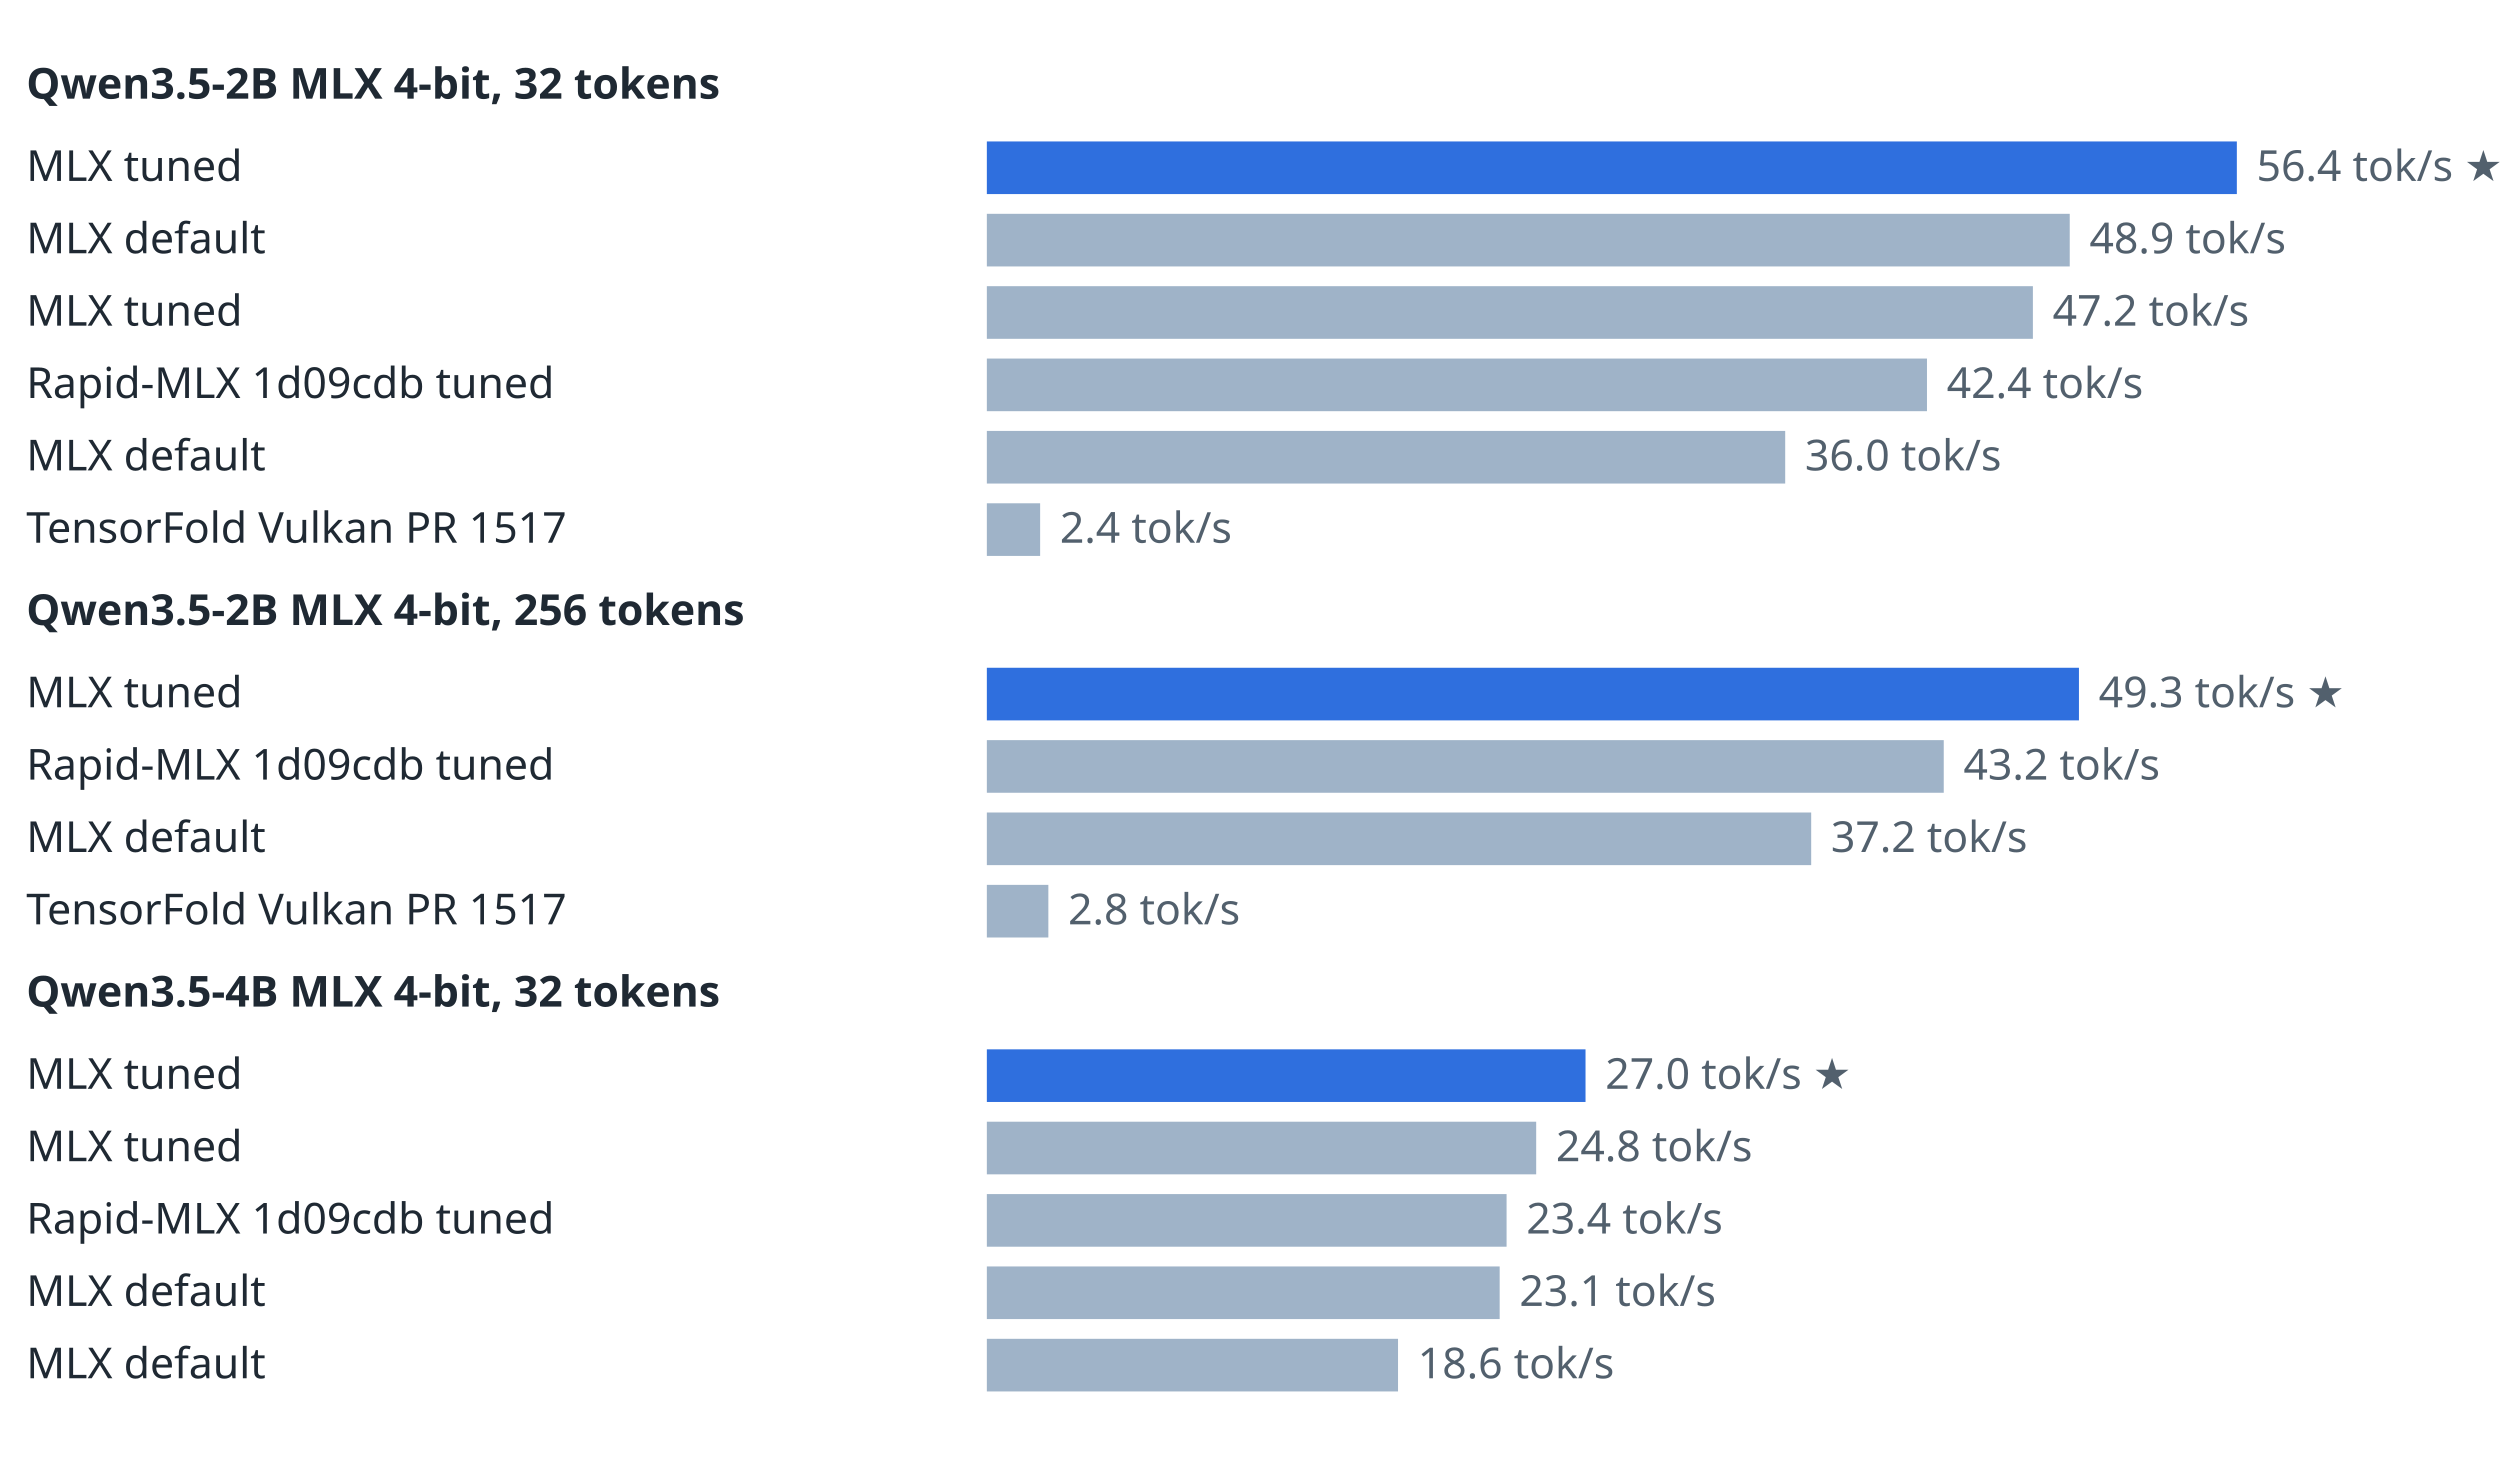
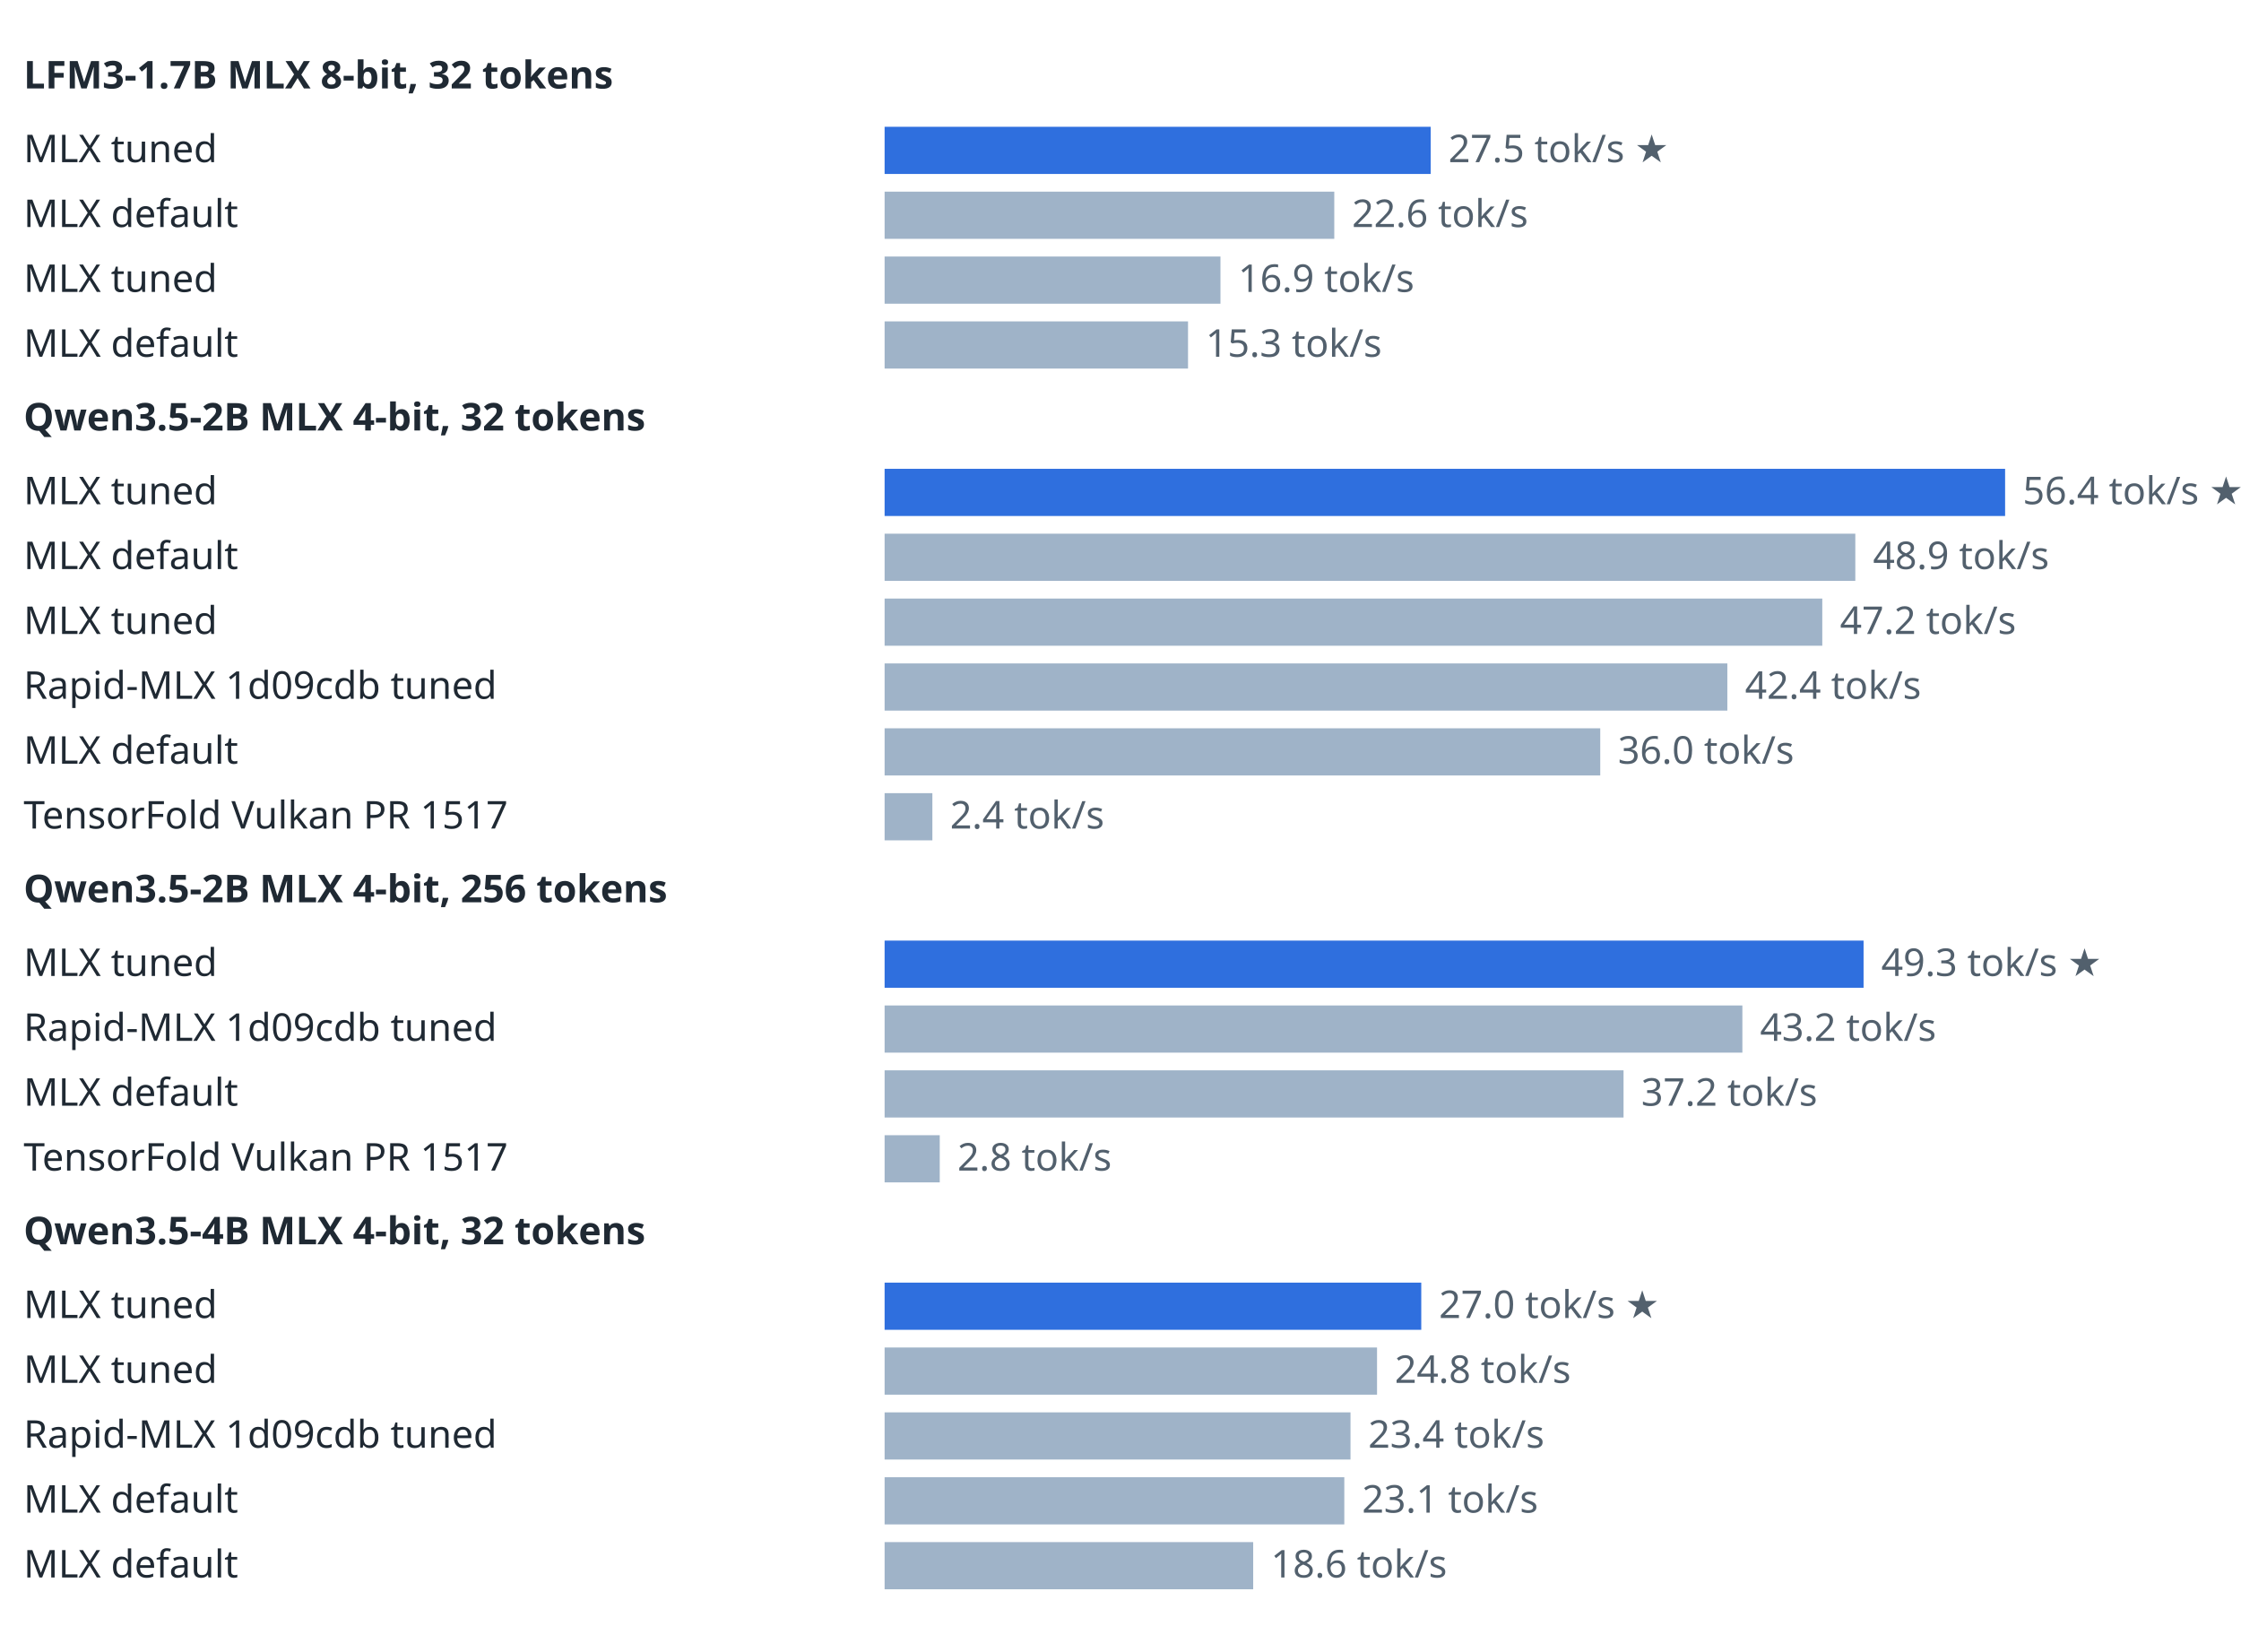
- <svg xmlns="http://www.w3.org/2000/svg" width="760" height="444" viewBox="0 0 760 444">
+ <svg xmlns="http://www.w3.org/2000/svg" width="760" height="560" viewBox="0 0 760 560">
  <style>text{font:13px sans-serif;fill:#1f2933}.h{font-weight:600}.v{fill:#52606d}.bar{fill:#9fb3c8}.best{fill:#2f6fde}@media (prefers-color-scheme:dark){text{fill:#e4e7eb}.v{fill:#cbd2d9}.bar{fill:#52606d}.best{fill:#5b9bf8}}</style>
-   <text x="8" y="30" class="h">Qwen3.5-2B MLX 4-bit, 32 tokens</text>
+   <text x="8" y="30" class="h">LFM3-1.7B MLX 8-bit, 32 tokens</text>
  <text x="8" y="55" class="l">MLX tuned</text>
-   <rect x="300" y="43" width="380.0" height="16" class="best" />
-   <text x="686.0" y="55" class="v">56.4 tok/s ★</text>
+   <rect x="300" y="43" width="185.2" height="16" class="best" />
+   <text x="491.2" y="55" class="v">27.5 tok/s ★</text>
  <text x="8" y="77" class="l">MLX default</text>
-   <rect x="300" y="65" width="329.2" height="16" class="bar" />
-   <text x="635.2" y="77" class="v">48.9 tok/s</text>
+   <rect x="300" y="65" width="152.5" height="16" class="bar" />
+   <text x="458.5" y="77" class="v">22.6 tok/s</text>
  <text x="8" y="99" class="l">MLX tuned</text>
-   <rect x="300" y="87" width="318.0" height="16" class="bar" />
-   <text x="624.0" y="99" class="v">47.2 tok/s</text>
-   <text x="8" y="121" class="l">Rapid-MLX 1d09cdb tuned</text>
-   <rect x="300" y="109" width="285.8" height="16" class="bar" />
-   <text x="591.8" y="121" class="v">42.4 tok/s</text>
-   <text x="8" y="143" class="l">MLX default</text>
-   <rect x="300" y="131" width="242.7" height="16" class="bar" />
-   <text x="548.7" y="143" class="v">36.0 tok/s</text>
-   <text x="8" y="165" class="l">TensorFold Vulkan PR 1517</text>
-   <rect x="300" y="153" width="16.2" height="16" class="bar" />
-   <text x="322.2" y="165" class="v">2.4 tok/s</text>
-   <text x="8" y="190" class="h">Qwen3.5-2B MLX 4-bit, 256 tokens</text>
+   <rect x="300" y="87" width="113.9" height="16" class="bar" />
+   <text x="419.9" y="99" class="v">16.9 tok/s</text>
+   <text x="8" y="121" class="l">MLX default</text>
+   <rect x="300" y="109" width="102.9" height="16" class="bar" />
+   <text x="408.9" y="121" class="v">15.3 tok/s</text>
+   <text x="8" y="146" class="h">Qwen3.5-2B MLX 4-bit, 32 tokens</text>
+   <text x="8" y="171" class="l">MLX tuned</text>
+   <rect x="300" y="159" width="380.0" height="16" class="best" />
+   <text x="686.0" y="171" class="v">56.4 tok/s ★</text>
+   <text x="8" y="193" class="l">MLX default</text>
+   <rect x="300" y="181" width="329.2" height="16" class="bar" />
+   <text x="635.2" y="193" class="v">48.9 tok/s</text>
  <text x="8" y="215" class="l">MLX tuned</text>
-   <rect x="300" y="203" width="332.0" height="16" class="best" />
-   <text x="638.0" y="215" class="v">49.3 tok/s ★</text>
+   <rect x="300" y="203" width="318.0" height="16" class="bar" />
+   <text x="624.0" y="215" class="v">47.2 tok/s</text>
  <text x="8" y="237" class="l">Rapid-MLX 1d09cdb tuned</text>
-   <rect x="300" y="225" width="290.9" height="16" class="bar" />
-   <text x="596.9" y="237" class="v">43.2 tok/s</text>
+   <rect x="300" y="225" width="285.8" height="16" class="bar" />
+   <text x="591.8" y="237" class="v">42.4 tok/s</text>
  <text x="8" y="259" class="l">MLX default</text>
-   <rect x="300" y="247" width="250.6" height="16" class="bar" />
-   <text x="556.6" y="259" class="v">37.2 tok/s</text>
+   <rect x="300" y="247" width="242.7" height="16" class="bar" />
+   <text x="548.7" y="259" class="v">36.0 tok/s</text>
  <text x="8" y="281" class="l">TensorFold Vulkan PR 1517</text>
-   <rect x="300" y="269" width="18.7" height="16" class="bar" />
-   <text x="324.7" y="281" class="v">2.8 tok/s</text>
-   <text x="8" y="306" class="h">Qwen3.5-4B MLX 4-bit, 32 tokens</text>
+   <rect x="300" y="269" width="16.2" height="16" class="bar" />
+   <text x="322.2" y="281" class="v">2.4 tok/s</text>
+   <text x="8" y="306" class="h">Qwen3.5-2B MLX 4-bit, 256 tokens</text>
  <text x="8" y="331" class="l">MLX tuned</text>
-   <rect x="300" y="319" width="182.0" height="16" class="best" />
-   <text x="488.0" y="331" class="v">27.0 tok/s ★</text>
-   <text x="8" y="353" class="l">MLX tuned</text>
-   <rect x="300" y="341" width="167.0" height="16" class="bar" />
-   <text x="473.0" y="353" class="v">24.8 tok/s</text>
-   <text x="8" y="375" class="l">Rapid-MLX 1d09cdb tuned</text>
-   <rect x="300" y="363" width="158.0" height="16" class="bar" />
-   <text x="464.0" y="375" class="v">23.4 tok/s</text>
-   <text x="8" y="397" class="l">MLX default</text>
-   <rect x="300" y="385" width="155.9" height="16" class="bar" />
-   <text x="461.9" y="397" class="v">23.1 tok/s</text>
-   <text x="8" y="419" class="l">MLX default</text>
-   <rect x="300" y="407" width="125.0" height="16" class="bar" />
-   <text x="431.0" y="419" class="v">18.6 tok/s</text>
+   <rect x="300" y="319" width="332.0" height="16" class="best" />
+   <text x="638.0" y="331" class="v">49.3 tok/s ★</text>
+   <text x="8" y="353" class="l">Rapid-MLX 1d09cdb tuned</text>
+   <rect x="300" y="341" width="290.9" height="16" class="bar" />
+   <text x="596.9" y="353" class="v">43.2 tok/s</text>
+   <text x="8" y="375" class="l">MLX default</text>
+   <rect x="300" y="363" width="250.6" height="16" class="bar" />
+   <text x="556.6" y="375" class="v">37.2 tok/s</text>
+   <text x="8" y="397" class="l">TensorFold Vulkan PR 1517</text>
+   <rect x="300" y="385" width="18.7" height="16" class="bar" />
+   <text x="324.7" y="397" class="v">2.8 tok/s</text>
+   <text x="8" y="422" class="h">Qwen3.5-4B MLX 4-bit, 32 tokens</text>
+   <text x="8" y="447" class="l">MLX tuned</text>
+   <rect x="300" y="435" width="182.0" height="16" class="best" />
+   <text x="488.0" y="447" class="v">27.0 tok/s ★</text>
+   <text x="8" y="469" class="l">MLX tuned</text>
+   <rect x="300" y="457" width="167.0" height="16" class="bar" />
+   <text x="473.0" y="469" class="v">24.8 tok/s</text>
+   <text x="8" y="491" class="l">Rapid-MLX 1d09cdb tuned</text>
+   <rect x="300" y="479" width="158.0" height="16" class="bar" />
+   <text x="464.0" y="491" class="v">23.4 tok/s</text>
+   <text x="8" y="513" class="l">MLX default</text>
+   <rect x="300" y="501" width="155.9" height="16" class="bar" />
+   <text x="461.9" y="513" class="v">23.1 tok/s</text>
+   <text x="8" y="535" class="l">MLX default</text>
+   <rect x="300" y="523" width="125.0" height="16" class="bar" />
+   <text x="431.0" y="535" class="v">18.6 tok/s</text>
</svg>
